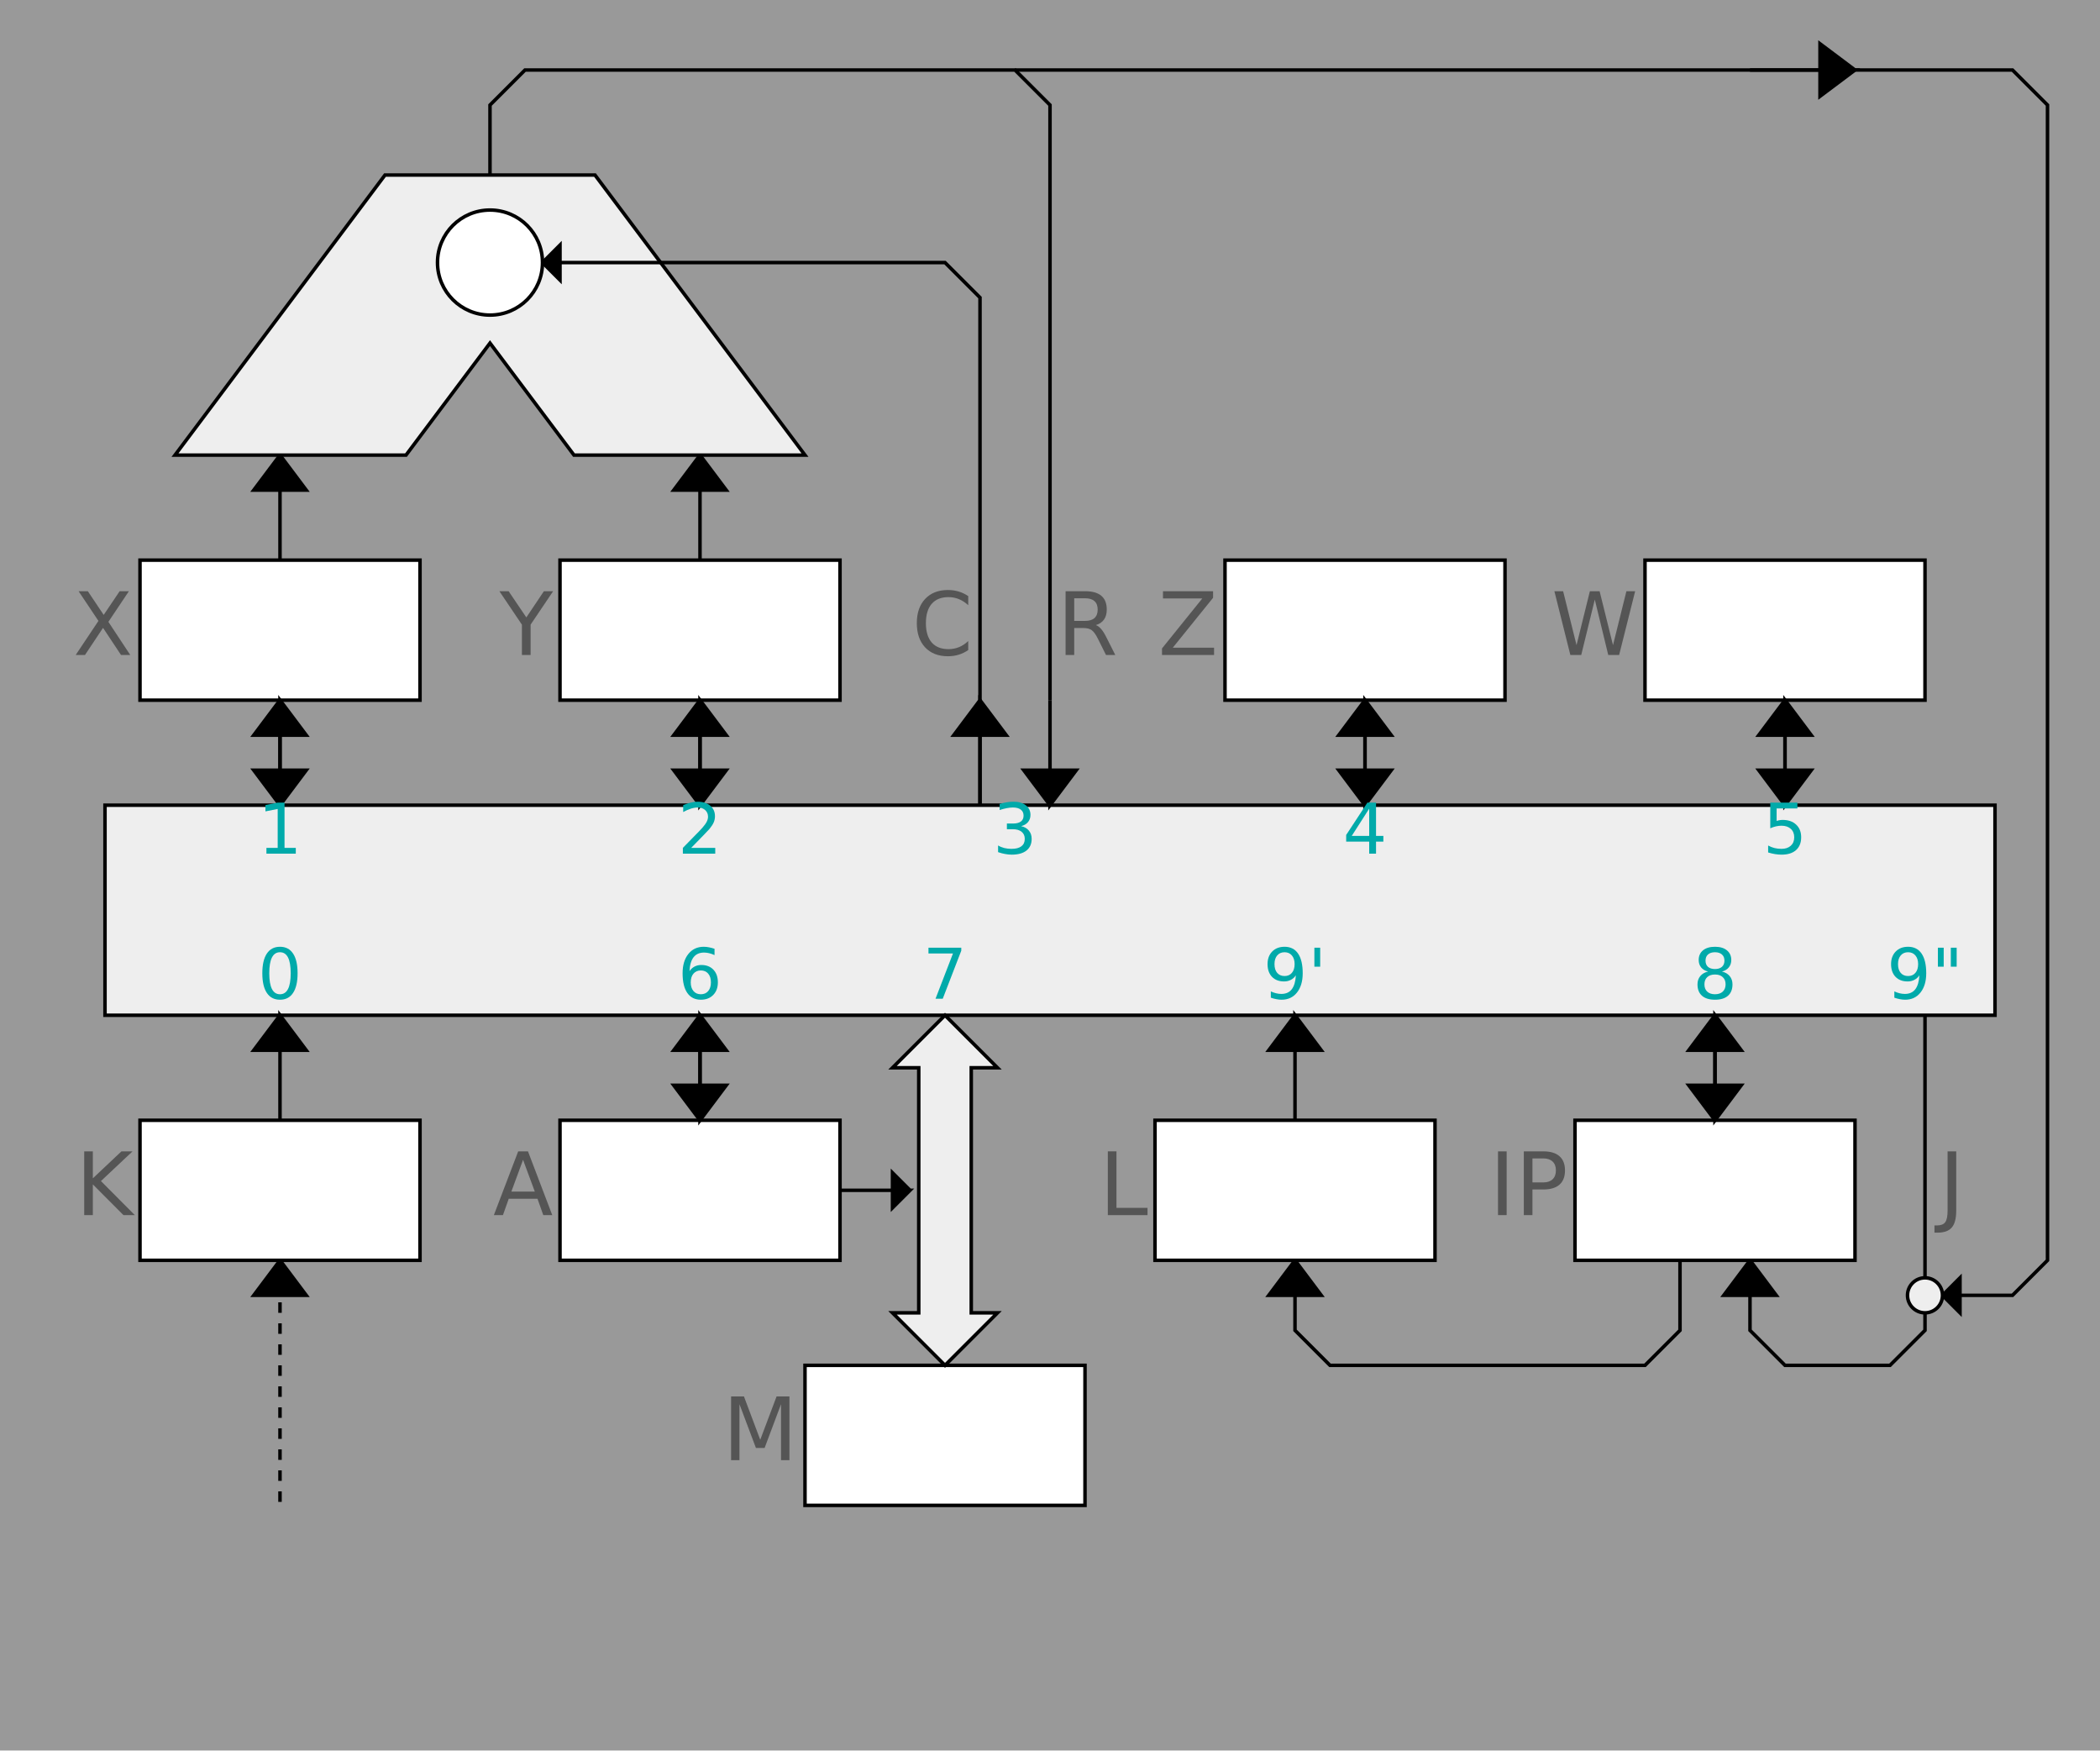
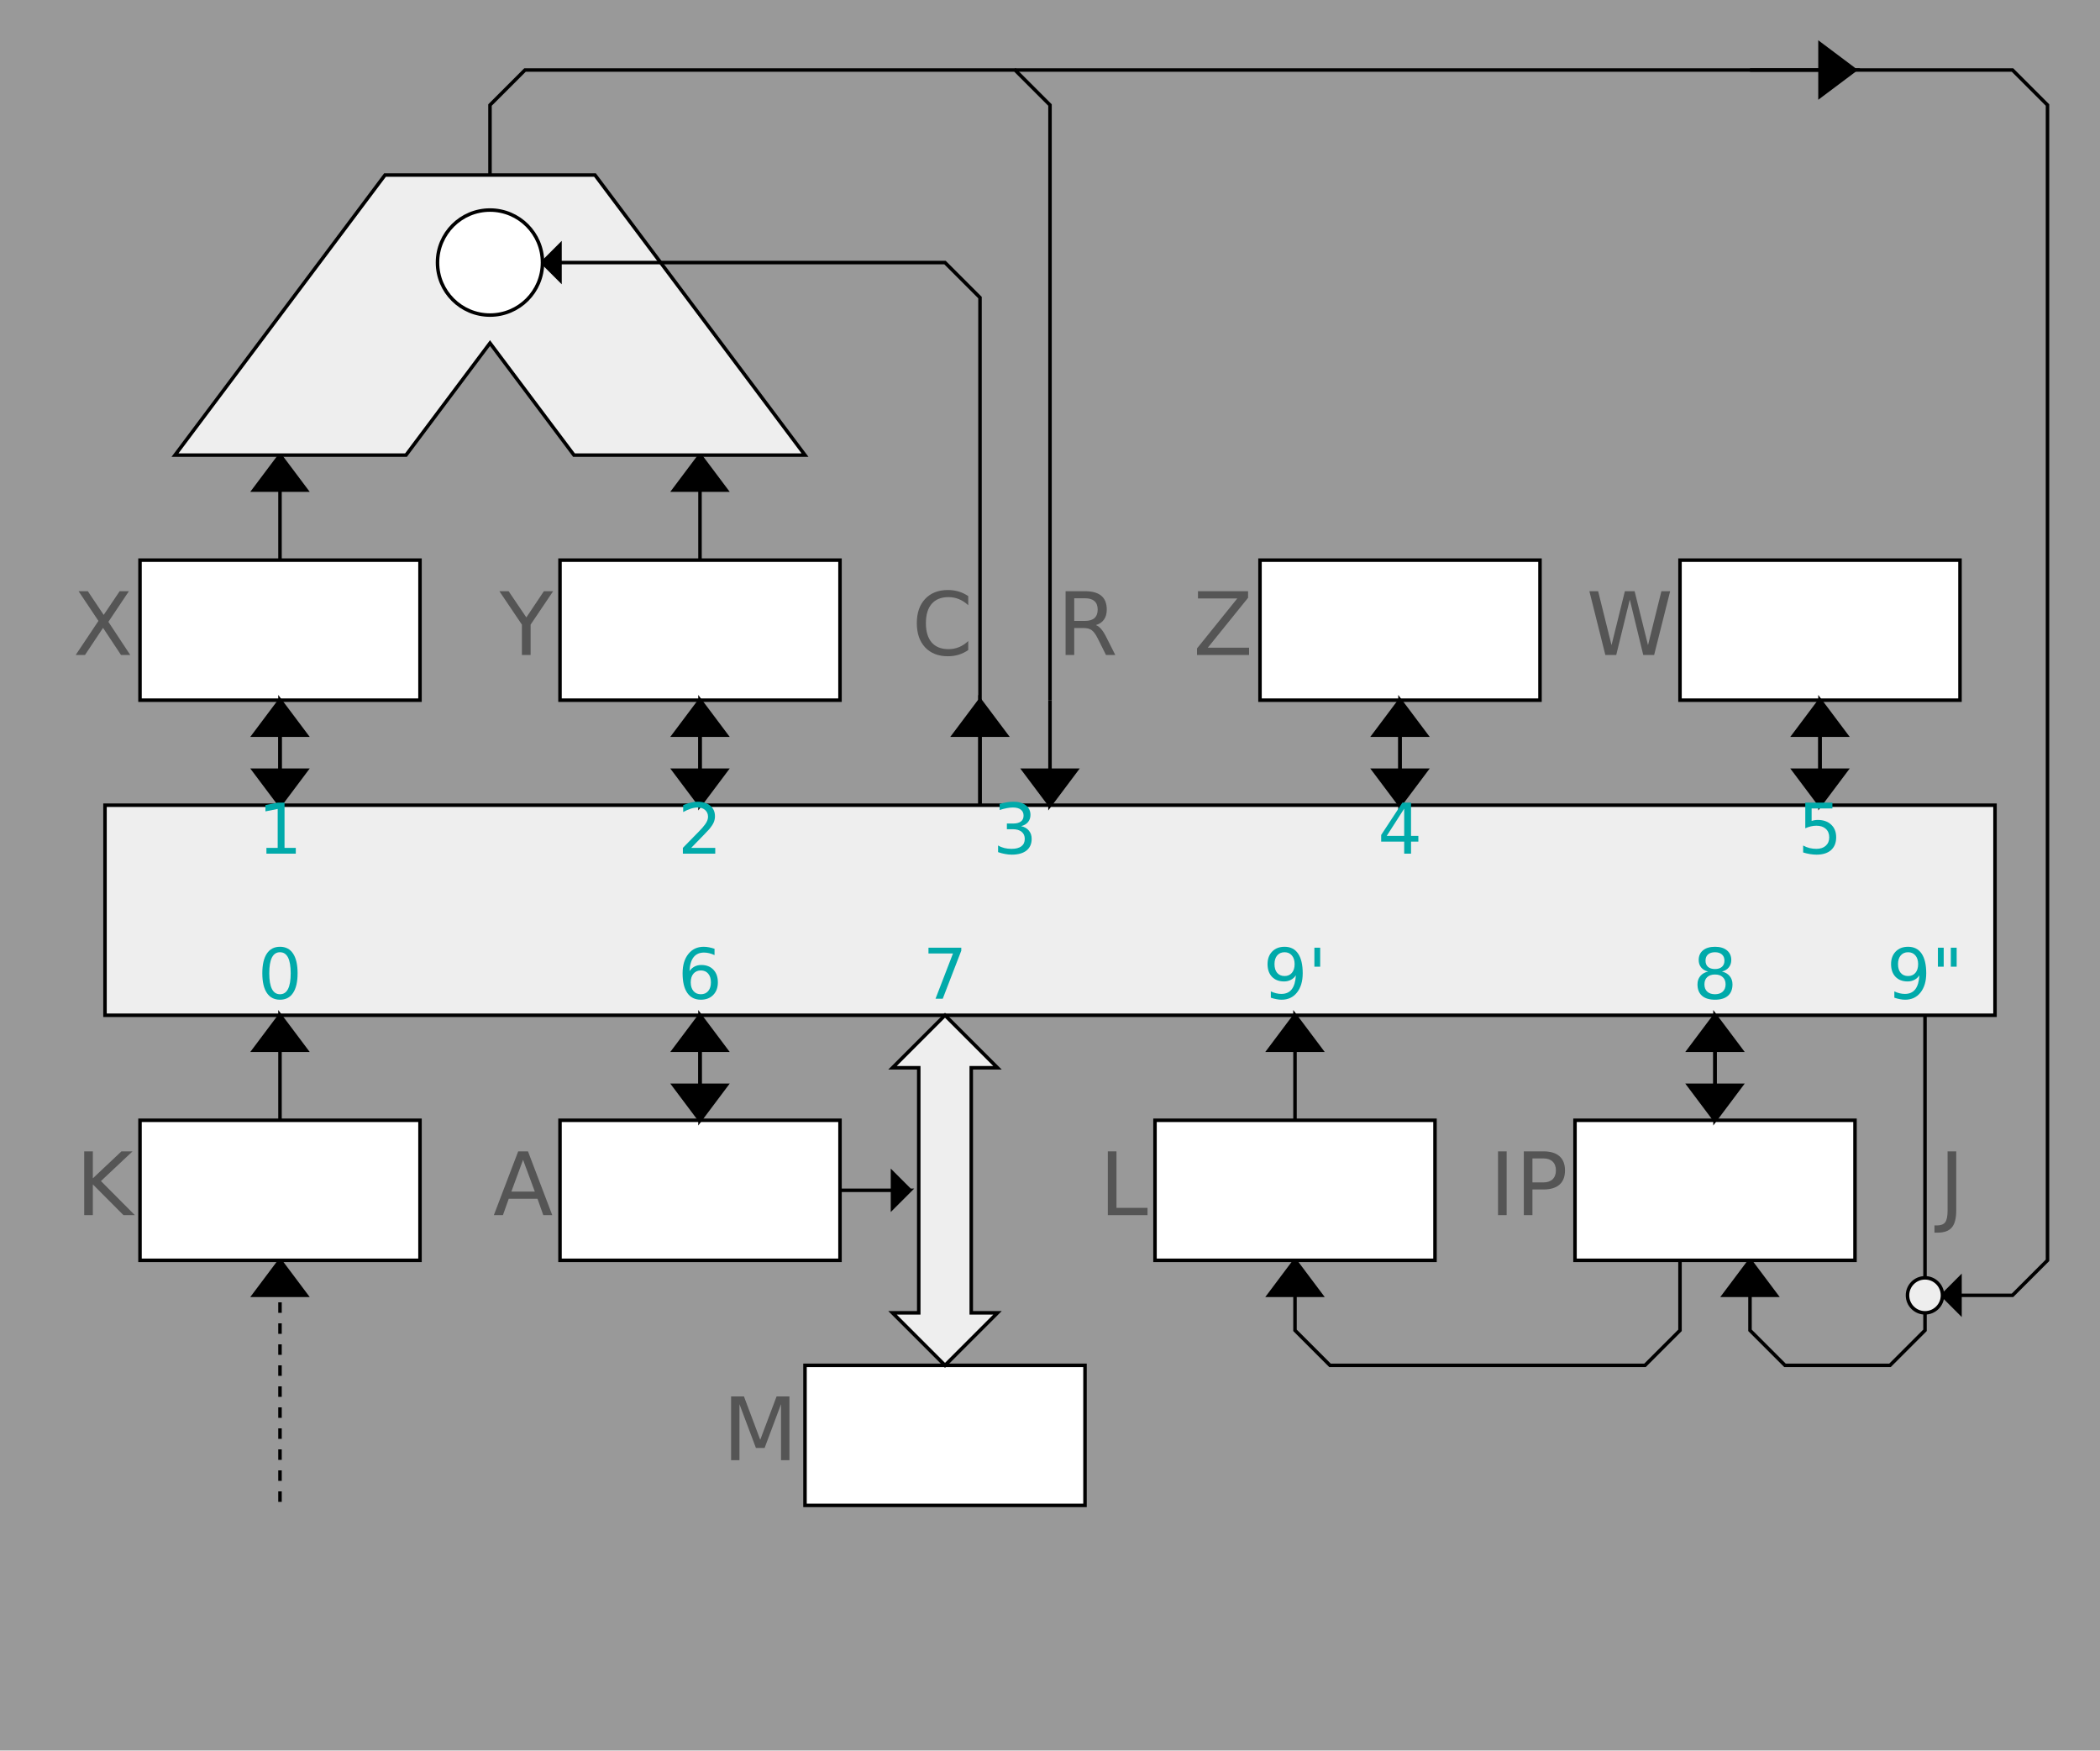
<svg xmlns="http://www.w3.org/2000/svg" xmlns:xlink="http://www.w3.org/1999/xlink" width="600" height="500" version="1.1">
  <defs>
    <g id="reg">
      <path fill="white" stroke="black" d="M-40 -20 l80 0 l0 40 l-80 0 z" />
    </g>
    <g id="arrow-up">
      <path stroke="black" d="M0 0 l0 -30 l7.5 10 l-15 0 l7.5 -10" />
    </g>
    <g id="arrow-head-up">
      <path stroke="black" d="M0 0 l7.5 10 l-15 0 l7.5 -10" />
    </g>
    <g id="arrow-down">
      <path stroke="black" d="M0 0 l0 30 l7.5 -10 l-15 0 l7.5 10" />
    </g>
    <g id="arrow-right">
      <path stroke="black" d="M0 0 l30 0 l-10 7.5 l0 -15 l10 7.5" />
    </g>
    <g id="arrow-left">
      <path stroke="black" d="M0 0 l-30 0 l10 7.5 l0 -15 l-10 7.5" />
    </g>
    <g id="arrow-head-left">
      <path stroke="black" d="M0 0 l10 7.5 l0 -15 l-10 7.5" />
    </g>
    <g id="arrow-right-small">
      <path stroke="black" d="M0 0 l20 0 l-5 5 l0 -10 l5 5" />
    </g>
  </defs>
  <path fill="#999" d="M0 0 L600 0 L600 500 L0 500 z" />
  <path fill="#eee" stroke="black" d="M30 230 l540 0 l0 60 l-540 0 z" />
  <g transform="translate(80 340)">
    <use xlink:href="#reg" transform="translate(0 0)" />
    <use xlink:href="#arrow-up" transform="translate(0 -20)" />
    <path stroke="black" fill="none" stroke-dasharray="3 3" d="M0 20 l0 70" />
    <use xlink:href="#arrow-head-up" transform="translate(0 20)" />
    <text x="-42" y="0" text-anchor="end" dominant-baseline="middle" fill="#555" stroke="none" font-size="25px" font-family="Bitstream Vera Sans">K</text>
    <text x="0" y="-50" text-anchor="middle" dominant-baseline="text-after-edge" fill="#0aa" font-size="20px" font-family="Bitstream Vera Sans">0</text>
  </g>
  <g transform="translate(80 180)">
    <use xlink:href="#reg" transform="translate(0 0)" />
    <use xlink:href="#arrow-down" transform="translate(0 20)" />
    <use xlink:href="#arrow-up" transform="translate(0 50)" />
    <use xlink:href="#arrow-up" transform="translate(0 -20)" />
    <text x="-42" y="0" text-anchor="end" dominant-baseline="middle" fill="#555" stroke="none" font-size="25px" font-family="Bitstream Vera Sans">X</text>
    <text x="0" y="50" text-anchor="middle" dominant-baseline="text-before-edge" fill="#0aa" font-size="20px" font-family="Bitstream Vera Sans">1</text>
  </g>
  <g transform="translate(200 180)">
    <use xlink:href="#reg" transform="translate(0 0)" />
    <use xlink:href="#arrow-down" transform="translate(0 20)" />
    <use xlink:href="#arrow-up" transform="translate(0 50)" />
    <use xlink:href="#arrow-up" transform="translate(0 -20)" />
    <text x="-42" y="0" text-anchor="end" dominant-baseline="middle" fill="#555" stroke="none" font-size="25px" font-family="Bitstream Vera Sans">Y</text>
    <text x="0" y="50" text-anchor="middle" dominant-baseline="text-before-edge" fill="#0aa" font-size="20px" font-family="Bitstream Vera Sans">2</text>
  </g>
  <path fill="#eee" stroke="black" d="M50 130 l60 -80 l60 0 l60 80 l-66 0 l-24 -32 l-24 32 z" />
  <ellipse fill="white" stroke="black" cx="140" cy="75" rx="15" ry="15" />
  <g transform="translate(300,230)">
    <path stroke="black" fill="none" d="M-160 -180 l0 -20 l10 -10 l140 0 l10 10 l0 170" />
    <use xlink:href="#arrow-down" x="0" y="-30" />
    <text x="2" y="-50" text-anchor="start" dominant-baseline="middle" fill="#555" stroke="none" font-size="25px" font-family="Bitstream Vera Sans">R</text>
    <text x="-10" y="0" text-anchor="middle" dominant-baseline="text-before-edge" fill="#0aa" font-size="20px" font-family="Bitstream Vera Sans">3</text>
  </g>
  <g transform="translate(280,230)">
    <use xlink:href="#arrow-up" x="0" y="0" />
    <path stroke="black" fill="none" d="M0 0 l0 -145 l-10 -10 l-115 0" />
    <path stroke="black" fill="black" d="M-125 -155 l5 5 l0 -10 l-5 5" />
    <text x="-2" y="-50" text-anchor="end" dominant-baseline="middle" fill="#555" stroke="none" font-size="25px" font-family="Bitstream Vera Sans">C</text>
  </g>
  <g transform="translate(200 340)">
    <use xlink:href="#reg" transform="translate(0 0)" />
    <use xlink:href="#arrow-up" transform="translate(0 -20)" />
    <use xlink:href="#arrow-down" transform="translate(0 -50)" />
    <use xlink:href="#arrow-right-small" transform="translate(40 0)" />
    <text x="-42" y="0" text-anchor="end" dominant-baseline="middle" fill="#555" stroke="none" font-size="25px" font-family="Bitstream Vera Sans">A</text>
    <text x="0" y="-50" text-anchor="middle" dominant-baseline="text-after-edge" fill="#0aa" font-size="20px" font-family="Bitstream Vera Sans">6</text>
  </g>
  <g transform="translate(270 340)">
    <use xlink:href="#reg" transform="translate(0 70)" />
    <path stroke="black" fill="#eee" d="M0 -50 l15 15 l-7.5 0 l0 70 l7.5 0 l-15 15                                       l-15 -15 l7.5 0 l0 -70 l-7.5 0 z" />
    <text x="-42" y="70" text-anchor="end" dominant-baseline="middle" fill="#555" stroke="none" font-size="25px" font-family="Bitstream Vera Sans">M</text>
    <text x="0" y="-50" text-anchor="middle" dominant-baseline="text-after-edge" fill="#0aa" font-size="20px" font-family="Bitstream Vera Sans">7</text>
  </g>
-   <g transform="translate(390 180)">
+   <g transform="translate(400 180)">
    <use xlink:href="#reg" transform="translate(0 0)" />
    <use xlink:href="#arrow-down" transform="translate(0 20)" />
    <use xlink:href="#arrow-up" transform="translate(0 50)" />
    <text x="-42" y="0" text-anchor="end" dominant-baseline="middle" fill="#555" stroke="none" font-size="25px" font-family="Bitstream Vera Sans">Z</text>
    <text x="0" y="50" text-anchor="middle" dominant-baseline="text-before-edge" fill="#0aa" font-size="20px" font-family="Bitstream Vera Sans">4</text>
  </g>
-   <g transform="translate(510 180)">
+   <g transform="translate(520 180)">
    <use xlink:href="#reg" transform="translate(0 0)" />
    <use xlink:href="#arrow-down" transform="translate(0 20)" />
    <use xlink:href="#arrow-up" transform="translate(0 50)" />
    <text x="-42" y="0" text-anchor="end" dominant-baseline="middle" fill="#555" stroke="none" font-size="25px" font-family="Bitstream Vera Sans">W</text>
    <text x="0" y="50" text-anchor="middle" dominant-baseline="text-before-edge" fill="#0aa" font-size="20px" font-family="Bitstream Vera Sans">5</text>
  </g>
  <g transform="translate(490 340)">
    <use xlink:href="#reg" transform="translate(0 0)" />
    <use xlink:href="#arrow-up" transform="translate(0 -20)" />
    <use xlink:href="#arrow-down" transform="translate(0 -50)" />
    <text x="-42" y="0" text-anchor="end" dominant-baseline="middle" fill="#555" stroke="none" font-size="25px" font-family="Bitstream Vera Sans">IP</text>
    <text x="0" y="-50" text-anchor="middle" dominant-baseline="text-after-edge" fill="#0aa" font-size="20px" font-family="Bitstream Vera Sans">8</text>
  </g>
  <g transform="translate(370 340)">
    <use xlink:href="#reg" transform="translate(0 0)" />
    <use xlink:href="#arrow-up" transform="translate(0 -20)" />
    <path stroke="black" fill="none" d="M110 20 l0 20 l-10 10 l-90 0 l-10 -10 l0 -20" />
    <use xlink:href="#arrow-head-up" transform="translate(0 20)" />
    <text x="-42" y="0" text-anchor="end" dominant-baseline="middle" fill="#555" stroke="none" font-size="25px" font-family="Bitstream Vera Sans">L</text>
    <text x="0" y="-50" text-anchor="middle" dominant-baseline="text-after-edge" fill="#0aa" font-size="20px" font-family="Bitstream Vera Sans">9'</text>
  </g>
  <g transform="translate(550 290)">
    <path stroke="black" fill="none" d="M0 0 l0 90 l-10 10 l-30 0 l-10 -10 l0 -20" />
    <use xlink:href="#arrow-head-up" transform="translate(-50 70)" />
    <path stroke="black" fill="none" d="M-260 -270 l285 0 l10 10 l0 330 l-10 10 l-17 0" />
    <path stroke="black" fill="black" d="M5 80 l5 5 l0 -10 l-5 5 z" />
    <ellipse stroke="black" fill="#eee" cx="0" cy="80" rx="5" ry="5" />
    <use xlink:href="#arrow-right" transform="translate(-50 -270)" />
    <text x="4" y="50" text-anchor="start" dominant-baseline="middle" fill="#555" stroke="none" font-size="25px" font-family="Bitstream Vera Sans">J</text>
    <text x="0" y="0" text-anchor="middle" dominant-baseline="text-after-edge" fill="#0aa" font-size="20px" font-family="Bitstream Vera Sans">9"</text>
  </g>
</svg>
